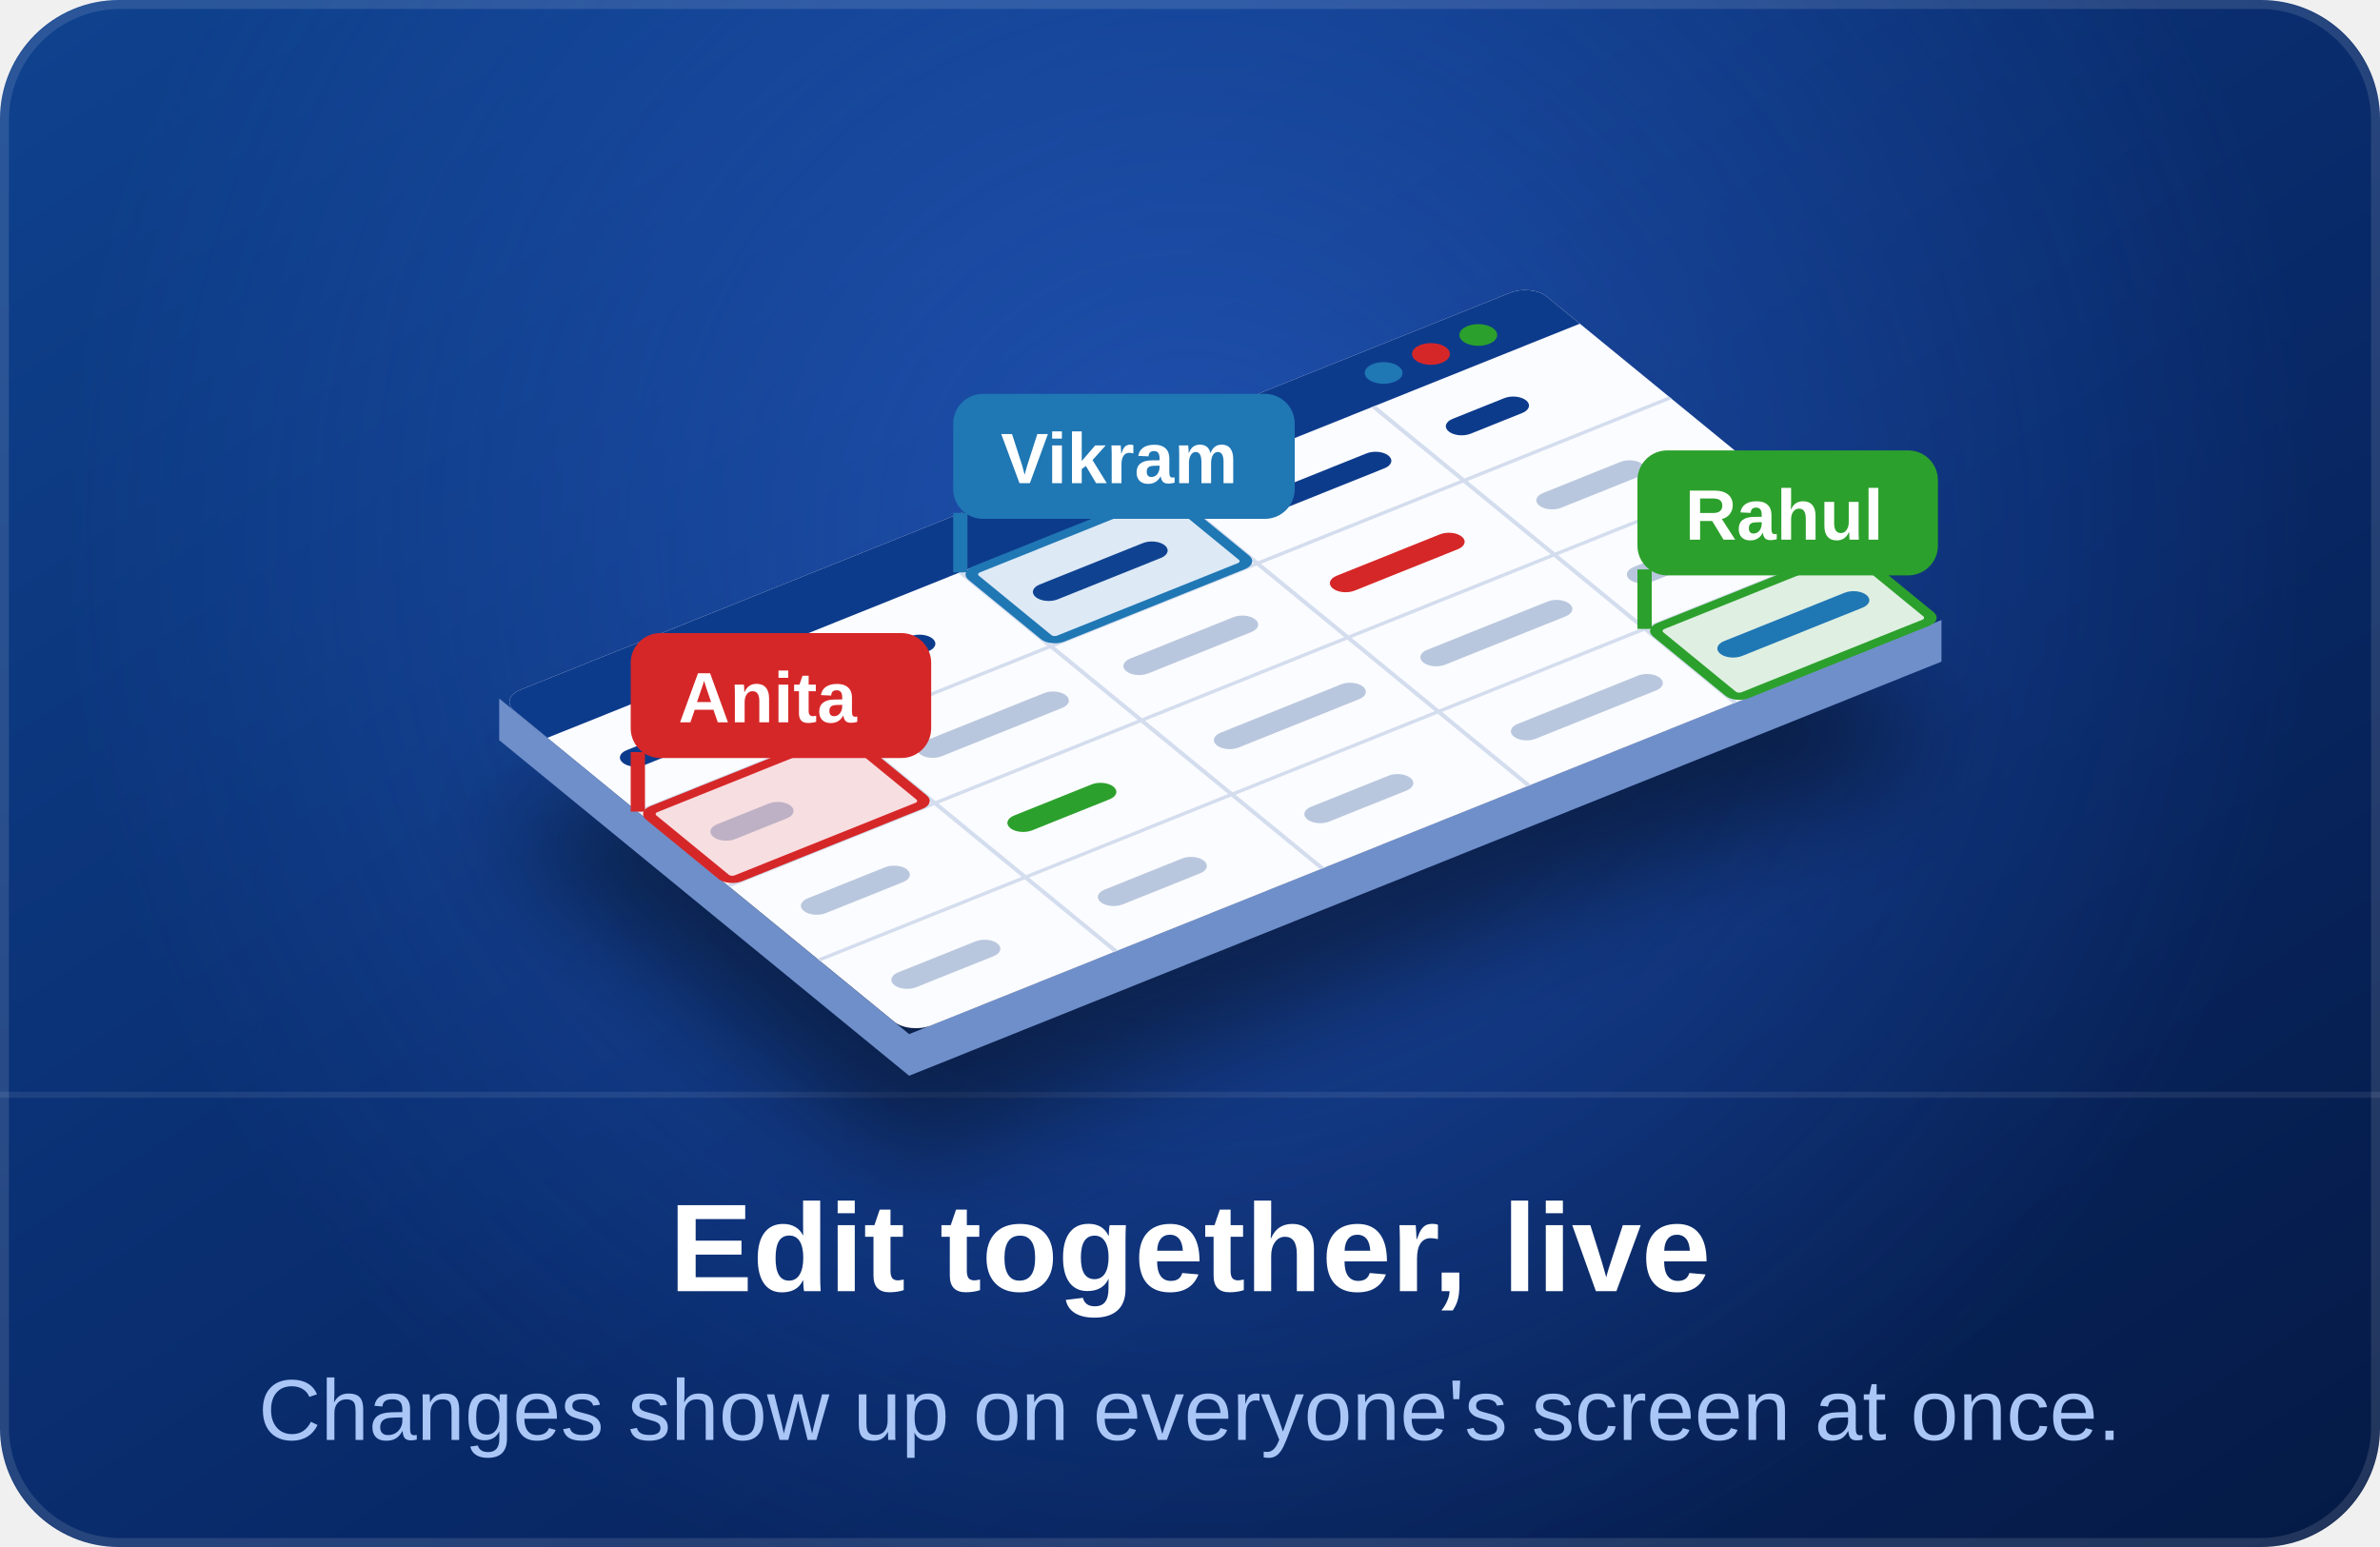
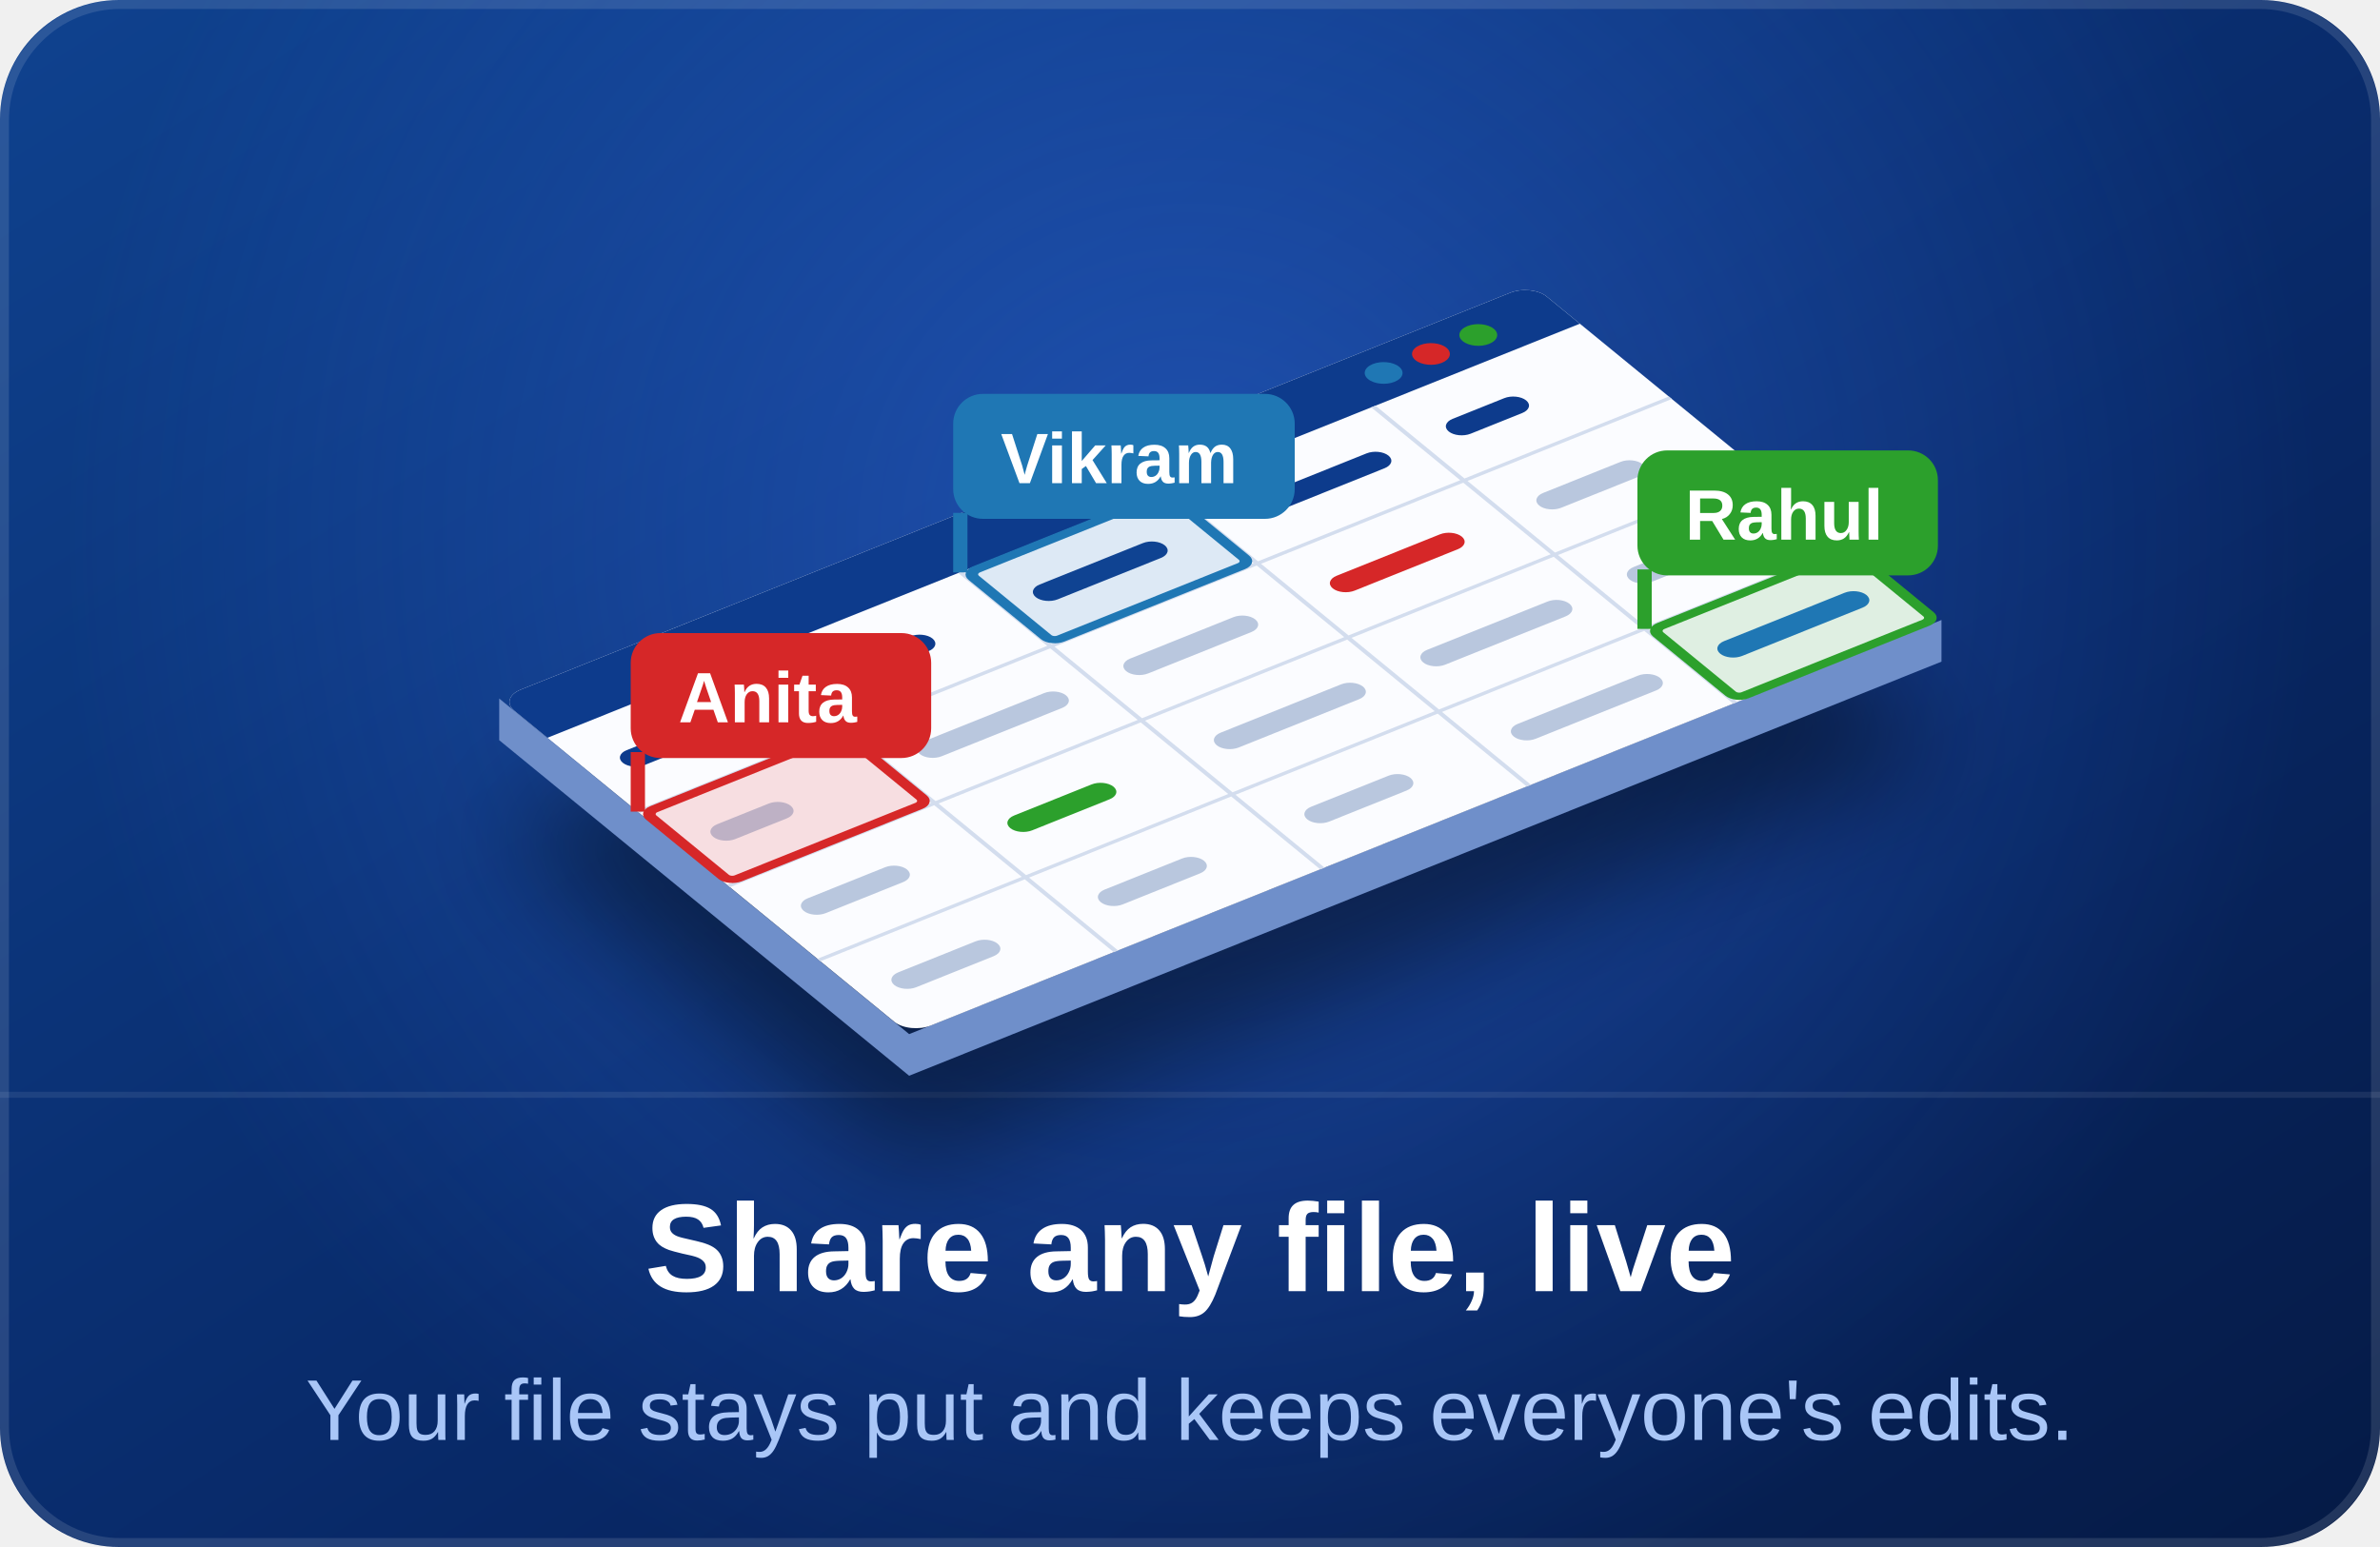
<svg xmlns="http://www.w3.org/2000/svg" viewBox="0 0 400 260" width="400" height="260" role="img" aria-labelledby="t d">
  <defs>
    <style>text{font-family:'Segoe UI', 'Segoe UI Variable Text', Arial, Helvetica, sans-serif}.am{animation:am 7s ease-in-out infinite}@keyframes am{0%,10%{transform:translate(0,0)}20%,90%{transform:translate(144px,0px)}98%,100%{transform:translate(0,0)}}.at{animation:at 7s ease-in-out infinite}@keyframes at{0%,10%{transform:translate(0,0)}20%,90%{transform:translate(104.1px,-41.7px)}98%,100%{transform:translate(0,0)}}.an{animation:an 7s infinite}@keyframes an{0%,29%{opacity:0}30%,91%{opacity:1}94%,100%{opacity:0}}.af{opacity:0;animation:af 7s ease-out infinite}@keyframes af{0%,29%{opacity:0}30%{opacity:.5}38%,100%{opacity:0}}.rm{animation:rm 7s ease-in-out infinite}@keyframes rm{0%,32%{transform:translate(0,0)}42%,90%{transform:translate(-144px,-30px)}98%,100%{transform:translate(0,0)}}.rt{animation:rt 7s ease-in-out infinite}@keyframes rt{0%,32%{transform:translate(0,0)}42%,90%{transform:translate(-119.3px,29.3px)}98%,100%{transform:translate(0,0)}}.rn{animation:rn 7s infinite}@keyframes rn{0%,51%{opacity:0}52%,91%{opacity:1}94%,100%{opacity:0}}.rf{opacity:0;animation:rf 7s ease-out infinite}@keyframes rf{0%,51%{opacity:0}52%{opacity:.5}60%,100%{opacity:0}}.vm{animation:vm 7s ease-in-out infinite}@keyframes vm{0%,54%{transform:translate(0,0)}64%,90%{transform:translate(96px,90px)}98%,100%{transform:translate(0,0)}}.vt{animation:vt 7s ease-in-out infinite}@keyframes vt{0%,54%{transform:translate(0,0)}64%,90%{transform:translate(115px,9.5px)}98%,100%{transform:translate(0,0)}}.vn{animation:vn 7s infinite}@keyframes vn{0%,73%{opacity:0}74%,91%{opacity:1}94%,100%{opacity:0}}.vf{opacity:0;animation:vf 7s ease-out infinite}@keyframes vf{0%,73%{opacity:0}74%{opacity:.5}82%,100%{opacity:0}}.fl{animation:fl 6s ease-in-out infinite}@keyframes fl{0%,100%{transform:translateY(0)}50%{transform:translateY(-6px)}}@media (prefers-reduced-motion:reduce){*{animation:none!important}}</style>
    <linearGradient id="bg" x1="0" y1="0" x2="1" y2="1">
      <stop offset="0" stop-color="#0f428f" />
      <stop offset=".6" stop-color="#082866" />
      <stop offset="1" stop-color="#051a45" />
    </linearGradient>
    <radialGradient id="gl" cx="200" cy="90" r="190" gradientUnits="userSpaceOnUse">
      <stop offset="0" stop-color="#3b7bff" stop-opacity=".42" />
      <stop offset="1" stop-color="#3b7bff" stop-opacity="0" />
    </radialGradient>
    <filter id="ds" x="-30%" y="-30%" width="160%" height="170%">
      <feDropShadow dx="0" dy="8" stdDeviation="9" flood-color="#020a1f" flood-opacity=".5" />
    </filter>
    <clipPath id="cl">
      <rect width="400" height="260" rx="20" />
    </clipPath>
    <filter id="bl" x="-20%" y="-20%" width="140%" height="140%">
      <feGaussianBlur stdDeviation="9" />
    </filter>
  </defs>
  <g clip-path="url(#cl)">
    <rect width="400" height="260" fill="url(#bg)" />
    <rect width="400" height="260" fill="url(#gl)" />
    <path d="M0 184H400" stroke="#fff" stroke-opacity=".08" />
    <polygon points="83.9,139.4 257.3,69.8 326.3,126.2 152.8,195.8" fill="#000" opacity=".45" filter="url(#bl)" />
    <g class="fl">
      <polygon points="83.9,117.4 152.8,173.8 326.3,104.2 326.3,111.2 152.8,180.8 83.9,124.4" fill="#6f8fca" />
      <g transform="matrix(0.723 -0.29 0.507 0.415 92 124)">
        <rect x="0" y="-16" width="240" height="136" rx="5" fill="#fbfcff" />
        <path d="M5-16H235a5 5 0 0 1 5 5V0H0V-11a5 5 0 0 1 5-5z" fill="#0d3b8c" />
        <circle cx="200" cy="-8" r="3.6" fill="#1f77b4" />
        <circle cx="211" cy="-8" r="3.6" fill="#d62728" />
        <circle cx="222" cy="-8" r="3.6" fill="#2ca02c" />
        <path d="M48 0V120M96 0V120M144 0V120M192 0V120M0 30H240M0 60H240M0 90H240" stroke="#d3ddee" />
        <rect x="7" y="12" width="24" height="6" rx="3" fill="#0d3b8c" />
        <rect x="55" y="12" width="24" height="6" rx="3" fill="#0d3b8c" />
        <rect x="103" y="12" width="30" height="6" rx="3" fill="#0d3b8c" />
        <rect x="151" y="12" width="34" height="6" rx="3" fill="#0d3b8c" />
        <rect x="199" y="12" width="18" height="6" rx="3" fill="#0d3b8c" />
        <rect x="7" y="42" width="18" height="6" rx="3" fill="#b9c7de" />
        <rect x="55" y="42" width="34" height="6" rx="3" fill="#b9c7de" />
        <rect x="103" y="42" width="30" height="6" rx="3" fill="#b9c7de" />
        <rect x="199" y="42" width="24" height="6" rx="3" fill="#b9c7de" />
        <rect x="7" y="72" width="24" height="6" rx="3" fill="#b9c7de" />
        <rect x="103" y="72" width="34" height="6" rx="3" fill="#b9c7de" />
        <rect x="151" y="72" width="34" height="6" rx="3" fill="#b9c7de" />
        <rect x="199" y="72" width="34" height="6" rx="3" fill="#b9c7de" />
        <rect x="7" y="102" width="24" height="6" rx="3" fill="#b9c7de" />
        <rect x="55" y="102" width="24" height="6" rx="3" fill="#b9c7de" />
        <rect x="103" y="102" width="24" height="6" rx="3" fill="#b9c7de" />
        <rect x="151" y="102" width="34" height="6" rx="3" fill="#b9c7de" />
        <rect class="an" x="151" y="42" width="30" height="6" rx="3" fill="#d62728" />
        <rect class="af" x="144" y="30" width="48" height="30" fill="#d62728" />
        <rect class="am" x="1" y="31" width="46" height="28" rx="2" fill="#d62728" fill-opacity=".14" stroke="#d62728" stroke-width="2.4" />
        <rect class="rn" x="55" y="72" width="24" height="6" rx="3" fill="#2ca02c" />
        <rect class="rf" x="48" y="60" width="48" height="30" fill="#2ca02c" />
        <rect class="rm" x="193" y="91" width="46" height="28" rx="2" fill="#2ca02c" fill-opacity=".14" stroke="#2ca02c" stroke-width="2.4" />
        <rect class="vn" x="199" y="102" width="34" height="6" rx="3" fill="#1f77b4" />
        <rect class="vf" x="192" y="90" width="48" height="30" fill="#1f77b4" />
        <rect class="vm" x="97" y="1" width="46" height="28" rx="2" fill="#1f77b4" fill-opacity=".14" stroke="#1f77b4" stroke-width="2.4" />
      </g>
      <g transform="translate(106 136.4)">
        <g class="at">
          <path d="M1.2 0V-10" stroke="#d62728" stroke-width="2.4" />
          <rect x="0" y="-30" width="50.5" height="21" rx="5" fill="#d62728" />
          <text x="8" y="-15" font-size="12" font-weight="600" fill="#fff">Anita</text>
        </g>
      </g>
      <g transform="translate(275.2 105.7)">
        <g class="rt">
          <path d="M1.2 0V-10" stroke="#2ca02c" stroke-width="2.4" />
          <rect x="0" y="-30" width="50.5" height="21" rx="5" fill="#2ca02c" />
          <text x="8" y="-15" font-size="12" font-weight="600" fill="#fff">Rahul</text>
        </g>
      </g>
      <g transform="translate(160.2 96.2)">
        <g class="vt">
          <path d="M1.2 0V-10" stroke="#1f77b4" stroke-width="2.4" />
          <rect x="0" y="-30" width="57.4" height="21" rx="5" fill="#1f77b4" />
          <text x="8" y="-15" font-size="12" font-weight="600" fill="#fff">Vikram</text>
        </g>
      </g>
    </g>
-     <text x="200" y="217" text-anchor="middle" font-size="21" font-weight="700" fill="#fff">Edit together, live</text>
-     <text x="200" y="242" text-anchor="middle" font-size="14.5" fill="#a9c6f7">Changes show up on everyone's screen at once.</text>
+     <text x="200" y="217" text-anchor="middle" font-size="21" font-weight="700" fill="#fff">Share any file, live</text>
+     <text x="200" y="242" text-anchor="middle" font-size="14.5" fill="#a9c6f7">Your file stays put and keeps everyone's edits.</text>
  </g>
  <rect x=".75" y=".75" width="398.5" height="258.5" rx="19.5" fill="none" stroke="#fff" stroke-opacity=".12" stroke-width="1.5" />
</svg>
